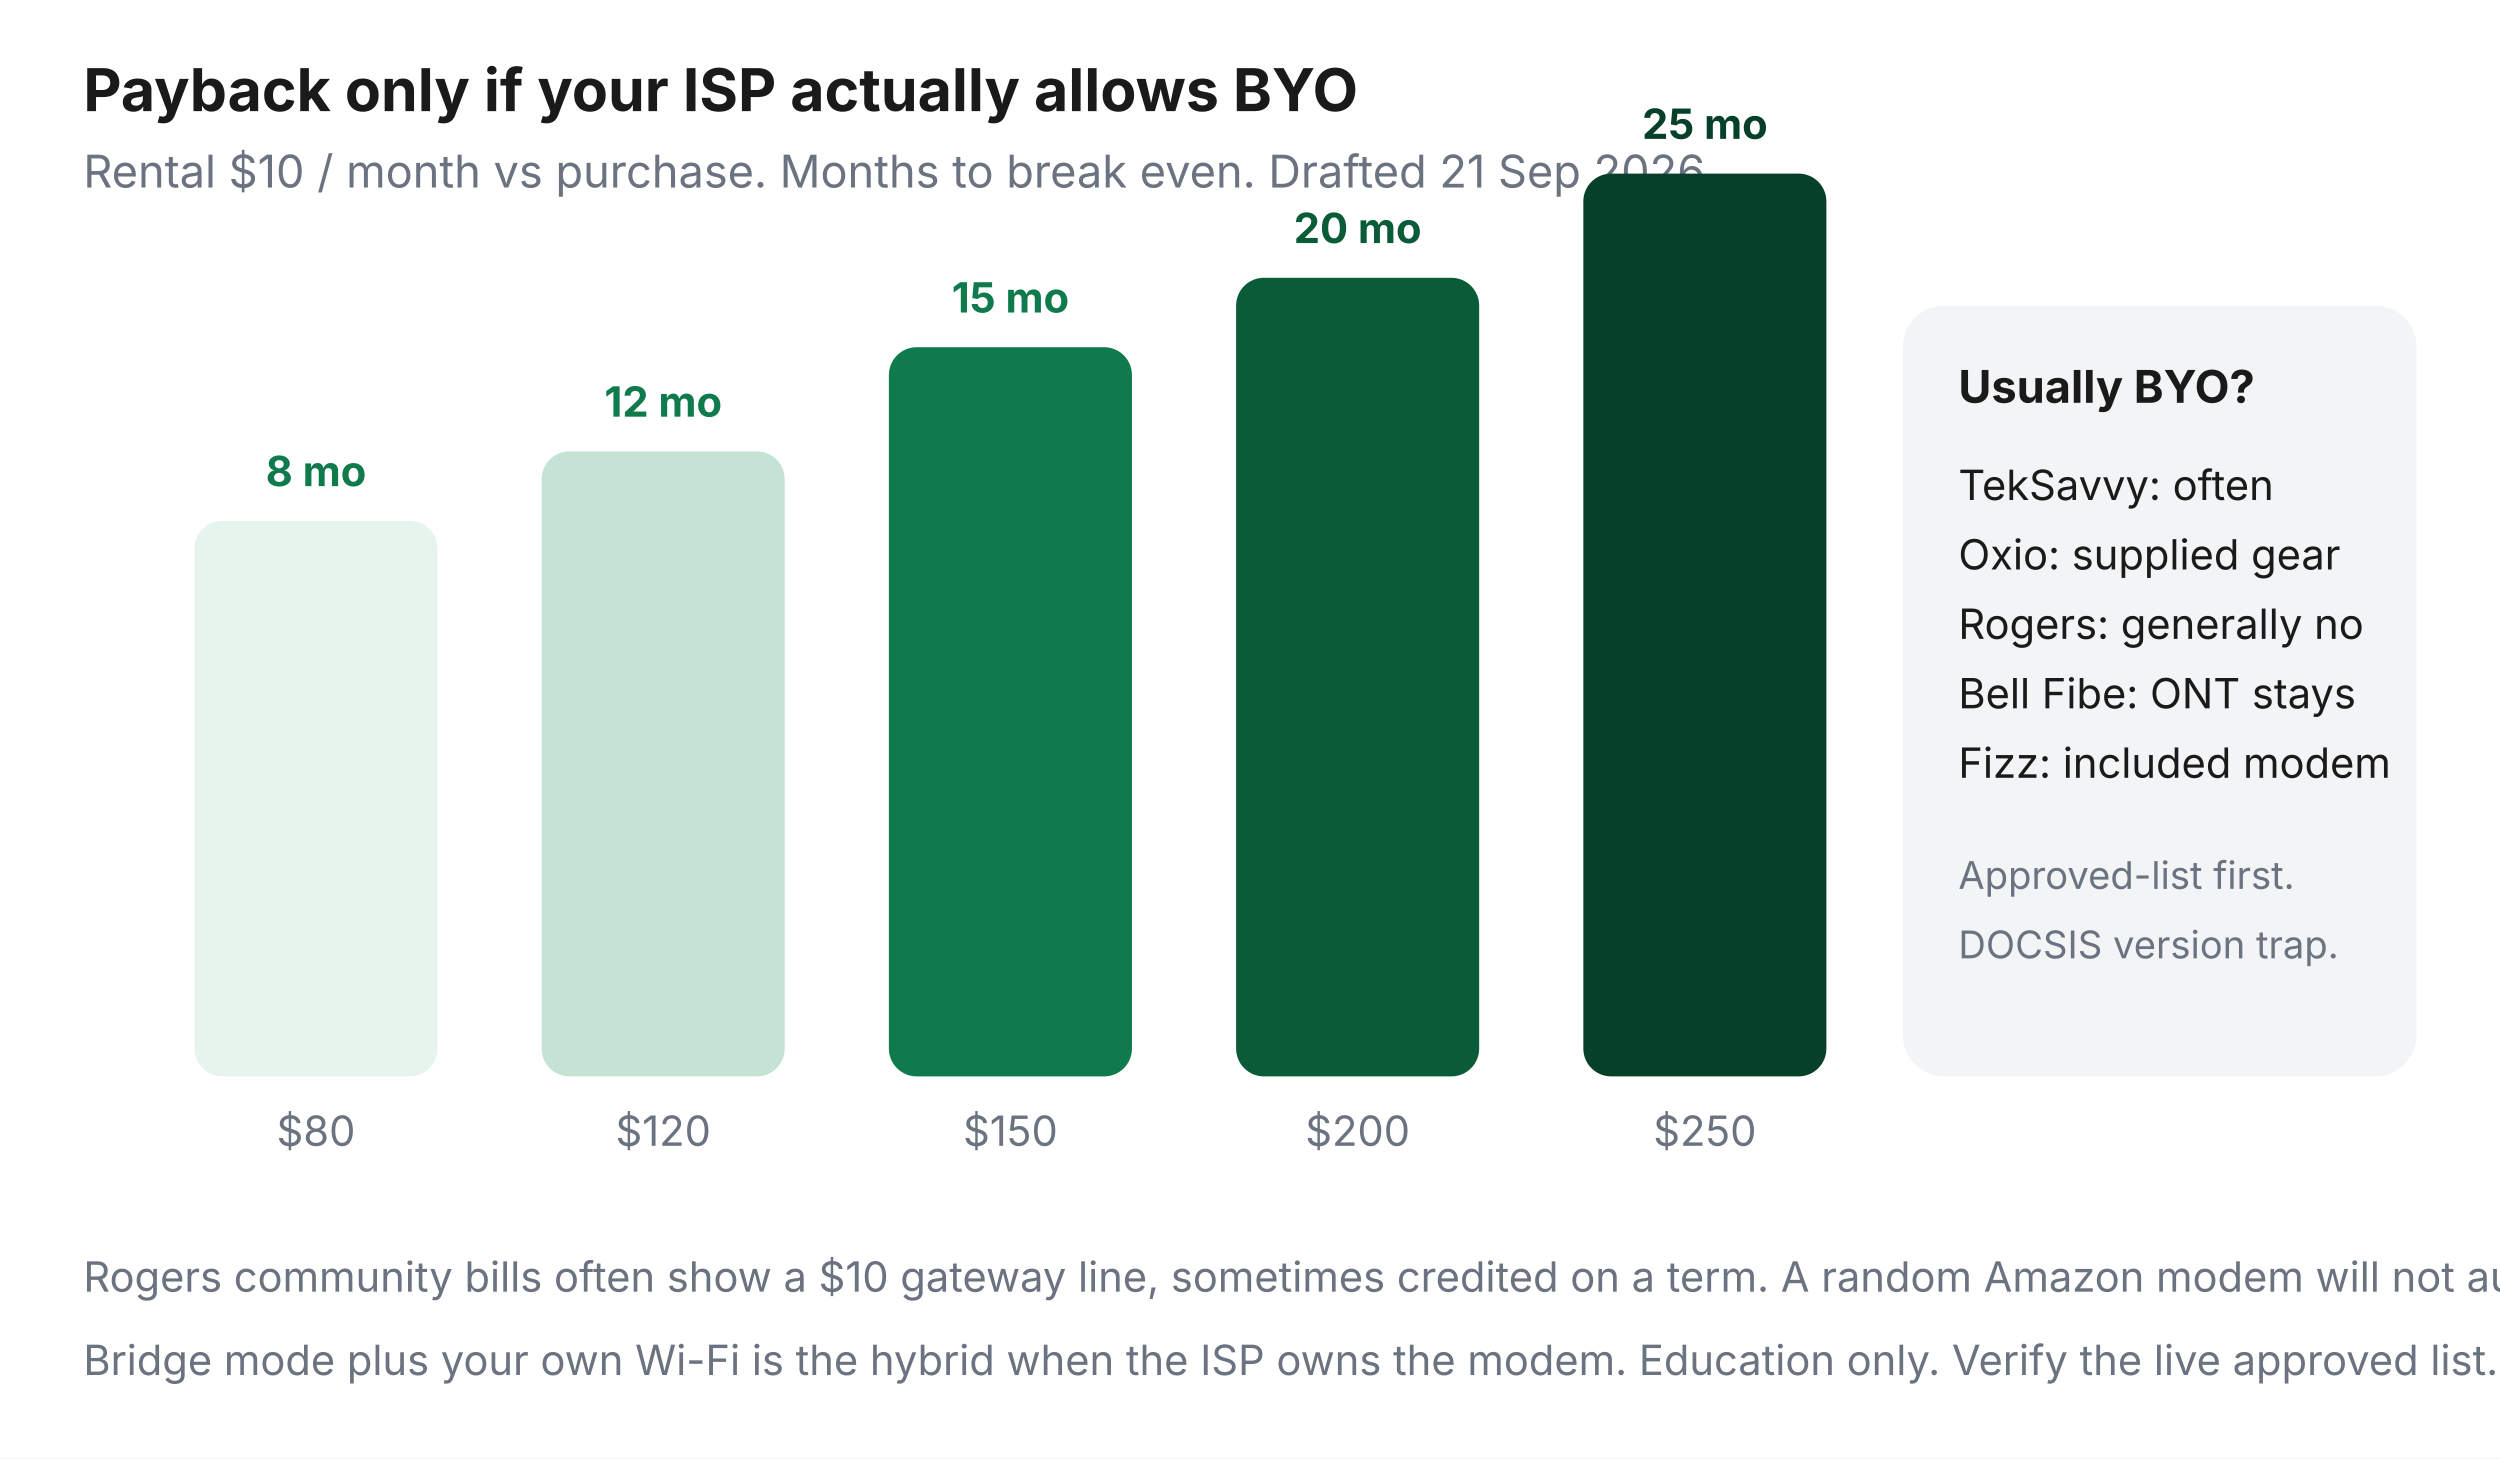
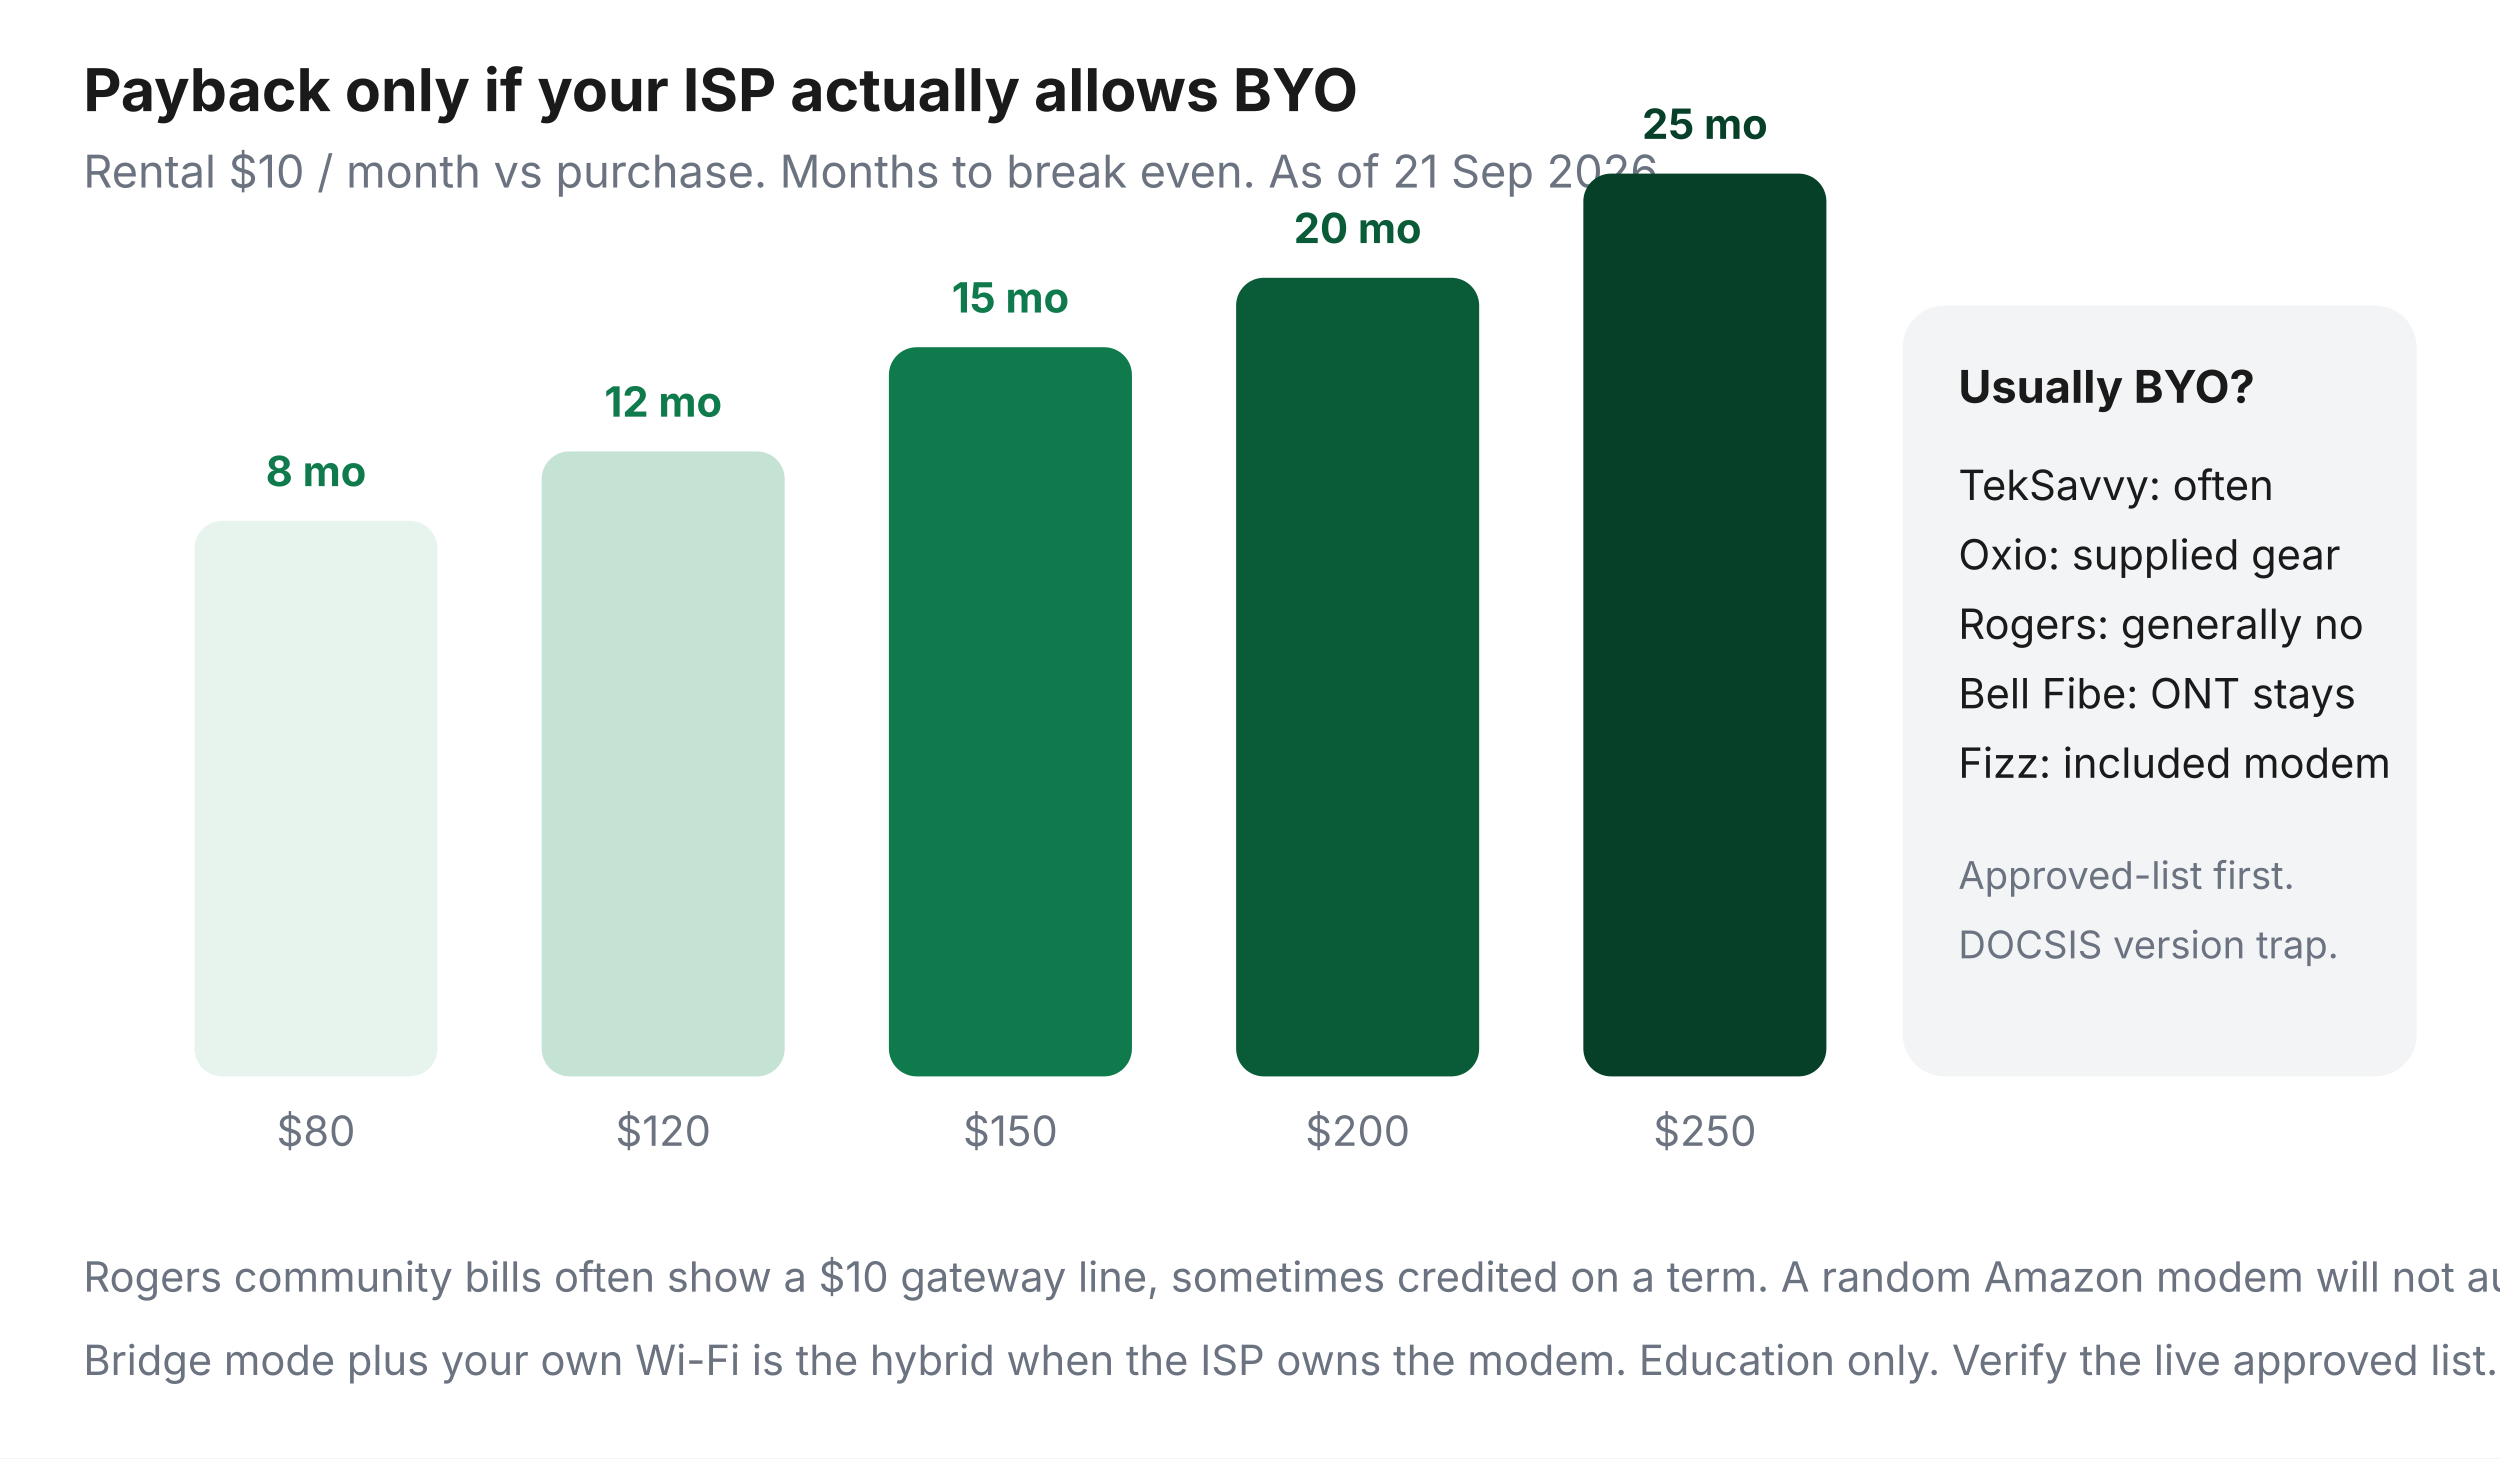
<svg xmlns="http://www.w3.org/2000/svg" viewBox="0 0 720 420" role="img" aria-labelledby="title desc">
  <rect width="720" height="420" fill="#FFFFFF" />
  <text x="24" y="32" font-family="Inter, system-ui, sans-serif" font-size="17" font-weight="700" fill="#1A1A1A">Payback only if your ISP actually allows BYO</text>
-   <text x="24" y="54" font-family="Inter, system-ui, sans-serif" font-size="13" fill="#6B7280">Rental $10 / month vs purchase. Months to break even. Drafted 21 Sep 2026.</text>
+   <text x="24" y="54" font-family="Inter, system-ui, sans-serif" font-size="13" fill="#6B7280">Rental $10 / month vs purchase. Months to break even. As of 21 Sep 2026.</text>
  <rect x="56" y="150" width="70" height="160" rx="8" fill="#E7F4EE" />
  <text x="91" y="140" text-anchor="middle" font-size="12" font-weight="700" fill="#0F7A4B" font-family="Inter, system-ui, sans-serif">8 mo</text>
  <text x="91" y="330" text-anchor="middle" font-size="12" fill="#6B7280" font-family="Inter, system-ui, sans-serif">$80</text>
  <rect x="156" y="130" width="70" height="180" rx="8" fill="#C5E3D4" />
  <text x="191" y="120" text-anchor="middle" font-size="12" font-weight="700" fill="#0F7A4B" font-family="Inter, system-ui, sans-serif">12 mo</text>
  <text x="191" y="330" text-anchor="middle" font-size="12" fill="#6B7280" font-family="Inter, system-ui, sans-serif">$120</text>
  <rect x="256" y="100" width="70" height="210" rx="8" fill="#0F7A4B" />
  <text x="291" y="90" text-anchor="middle" font-size="12" font-weight="700" fill="#0F7A4B" font-family="Inter, system-ui, sans-serif">15 mo</text>
  <text x="291" y="330" text-anchor="middle" font-size="12" fill="#6B7280" font-family="Inter, system-ui, sans-serif">$150</text>
  <rect x="356" y="80" width="70" height="230" rx="8" fill="#0A5C38" />
  <text x="391" y="70" text-anchor="middle" font-size="12" font-weight="700" fill="#0A5C38" font-family="Inter, system-ui, sans-serif">20 mo</text>
  <text x="391" y="330" text-anchor="middle" font-size="12" fill="#6B7280" font-family="Inter, system-ui, sans-serif">$200</text>
  <rect x="456" y="50" width="70" height="260" rx="8" fill="#064028" />
  <text x="491" y="40" text-anchor="middle" font-size="12" font-weight="700" fill="#064028" font-family="Inter, system-ui, sans-serif">25 mo</text>
  <text x="491" y="330" text-anchor="middle" font-size="12" fill="#6B7280" font-family="Inter, system-ui, sans-serif">$250</text>
  <rect x="548" y="88" width="148" height="222" rx="12" fill="#F3F4F6" />
  <text x="564" y="116" font-size="13" font-weight="700" fill="#1A1A1A" font-family="Inter, system-ui, sans-serif">Usually BYO?</text>
  <text x="564" y="144" font-size="12" fill="#1A1A1A" font-family="Inter, system-ui, sans-serif">TekSavvy: often</text>
  <text x="564" y="164" font-size="12" fill="#1A1A1A" font-family="Inter, system-ui, sans-serif">Oxio: supplied gear</text>
  <text x="564" y="184" font-size="12" fill="#1A1A1A" font-family="Inter, system-ui, sans-serif">Rogers: generally no</text>
  <text x="564" y="204" font-size="12" fill="#1A1A1A" font-family="Inter, system-ui, sans-serif">Bell Fibe: ONT stays</text>
  <text x="564" y="224" font-size="12" fill="#1A1A1A" font-family="Inter, system-ui, sans-serif">Fizz: included modem</text>
  <text x="564" y="256" font-size="11" fill="#6B7280" font-family="Inter, system-ui, sans-serif">Approved-list first.</text>
  <text x="564" y="276" font-size="11" fill="#6B7280" font-family="Inter, system-ui, sans-serif">DOCSIS version trap.</text>
  <text x="24" y="372" font-family="Inter, system-ui, sans-serif" font-size="12" fill="#6B7280">Rogers community bills often show a $10 gateway line, sometimes credited on a term. A random Amazon modem will not authenticate on Canadian cable plant.</text>
  <text x="24" y="396" font-family="Inter, system-ui, sans-serif" font-size="12" fill="#6B7280">Bridge mode plus your own Wi-Fi is the hybrid when the ISP owns the modem. Education only. Verify the live approved list.</text>
</svg>
